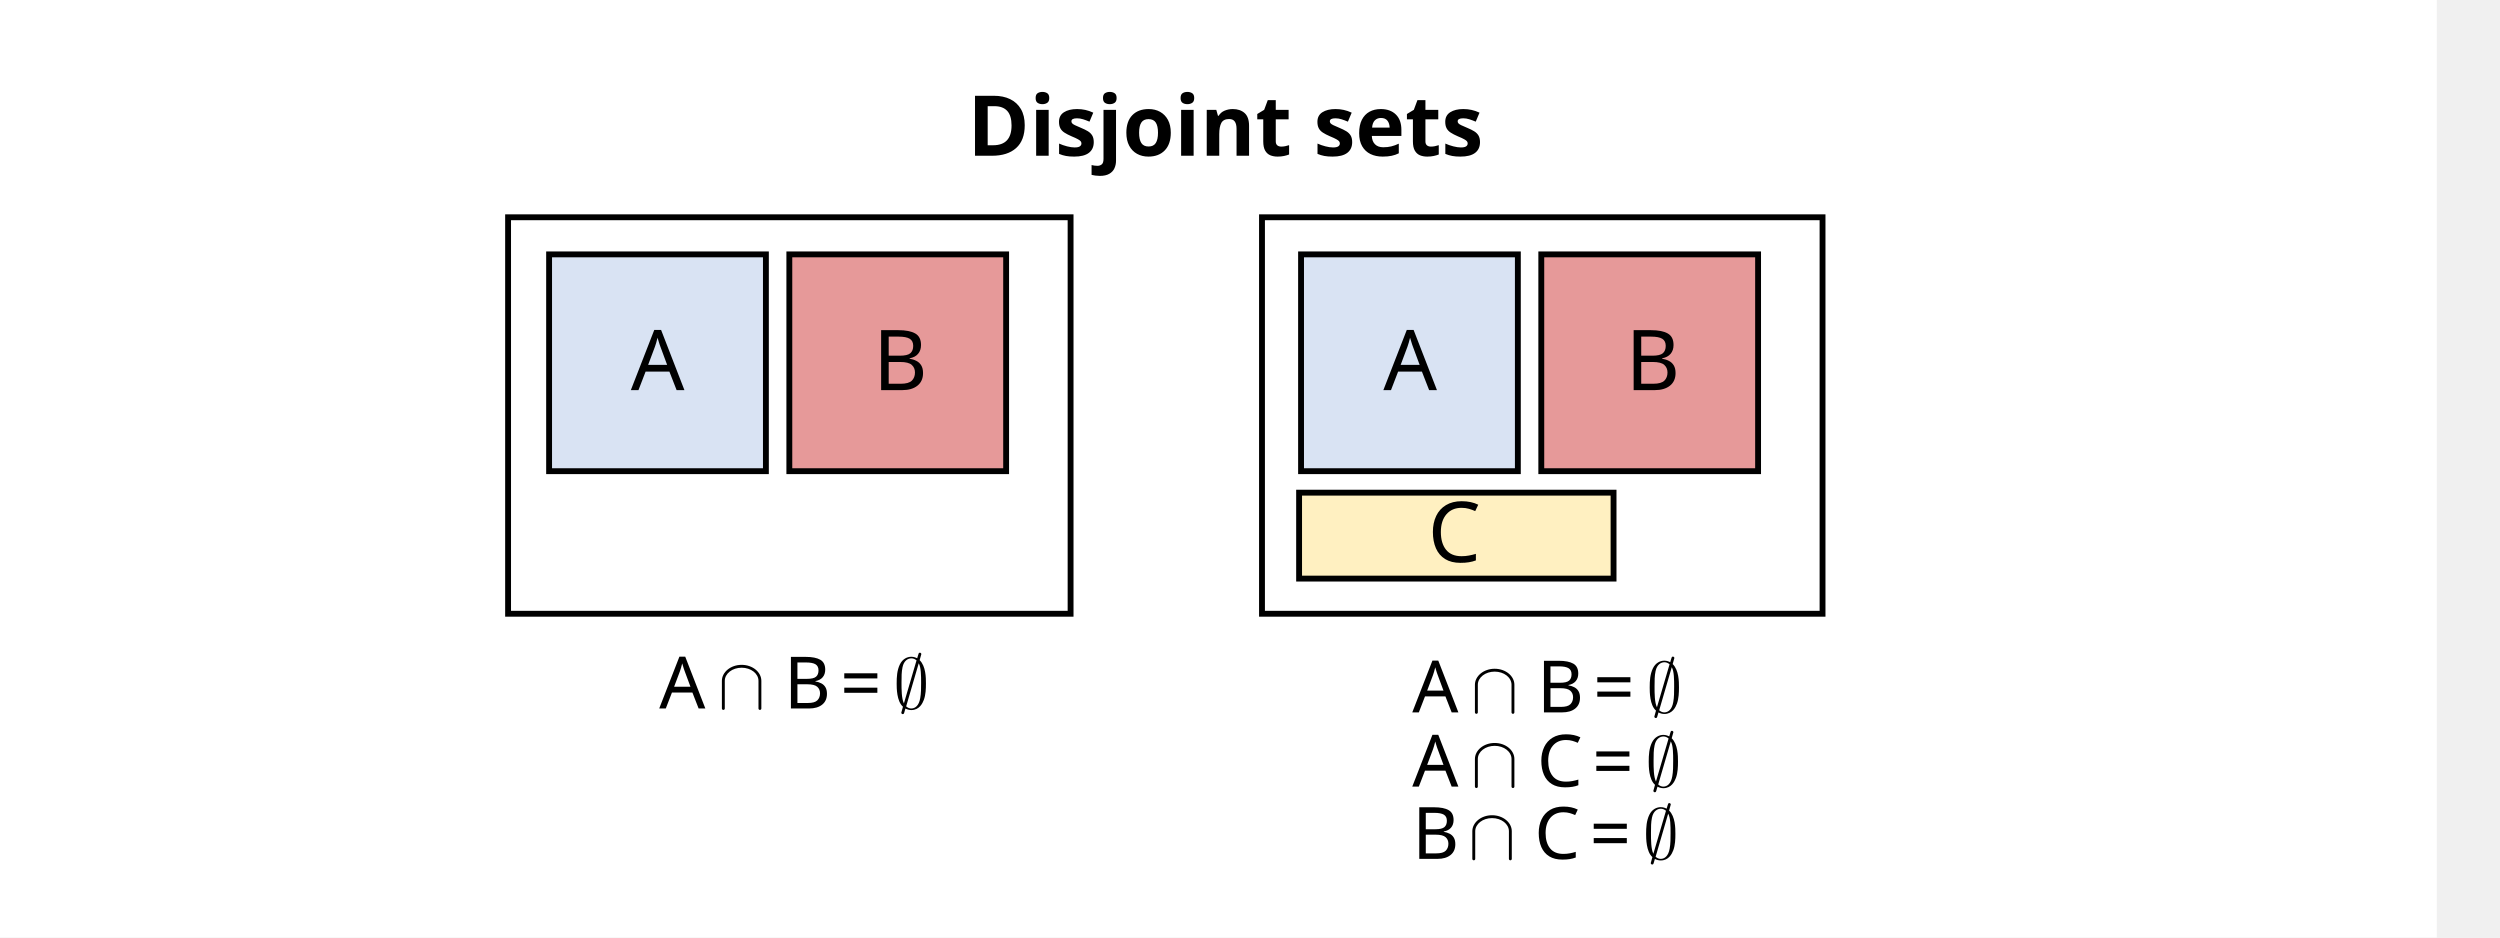
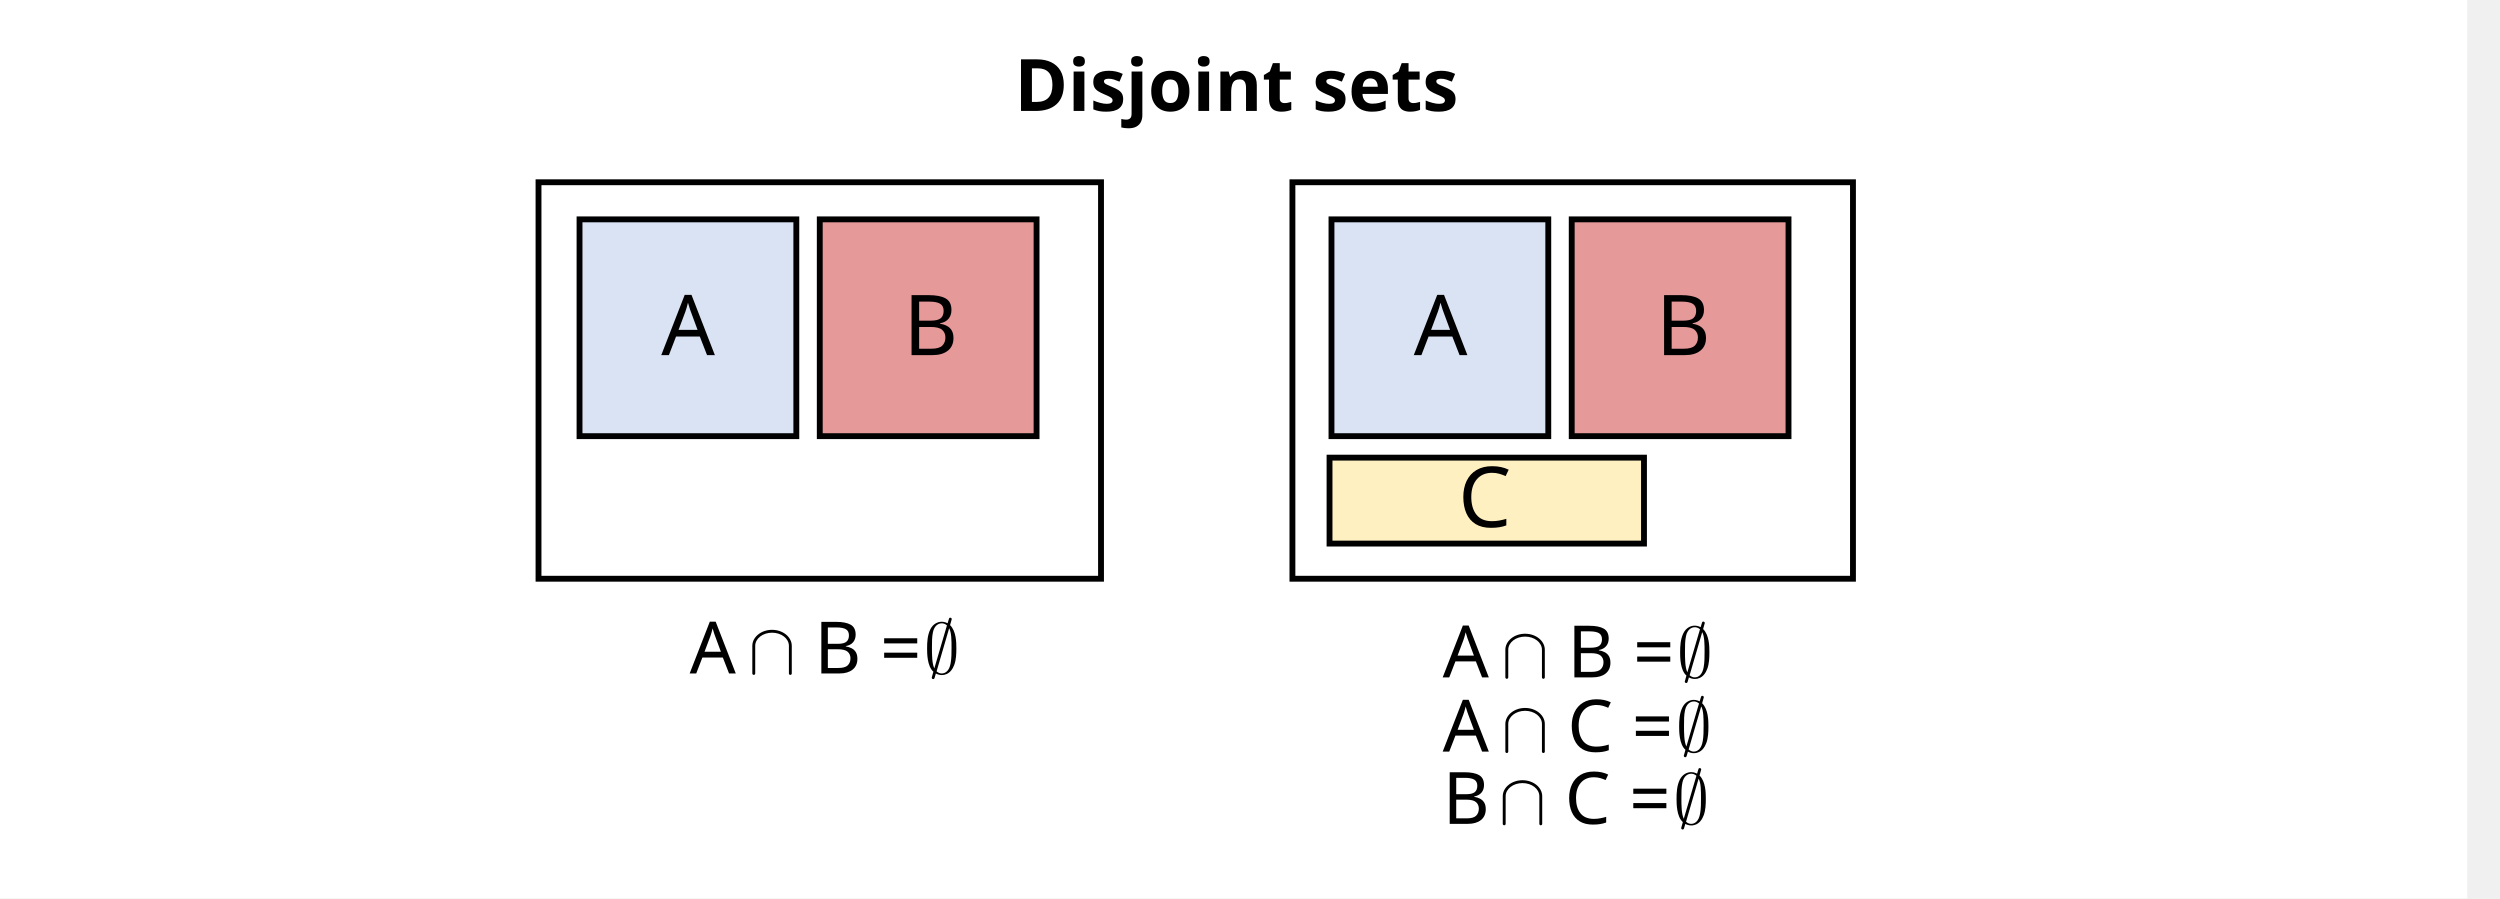
- <svg xmlns="http://www.w3.org/2000/svg" width="1280" height="480" overflow="hidden" version="1.1" id="svg85">
+ <svg xmlns="http://www.w3.org/2000/svg" width="1280" height="460" overflow="hidden" version="1.1" id="svg77">
  <defs id="defs5">
    <clipPath id="clip0">
      <rect x="0" y="0" width="1280" height="720" id="rect2" />
    </clipPath>
  </defs>
-   <g clip-path="url(#clip0)" id="g83" transform="translate(-32.35912,-113.2569)">
+   <g clip-path="url(#clip0)" id="g75" transform="translate(-16.77966,-131.1864)">
    <rect x="0" y="0" width="1280" height="720" fill="#ffffff" id="rect7" />
    <rect x="292.5" y="224.5" width="288" height="203" stroke="#000000" stroke-width="3" stroke-miterlimit="8" fill="none" id="rect9" />
-     <text font-family="Calibri, Calibri_MSFontService, sans-serif" font-weight="700" font-size="43px" transform="translate(527.692,193)" id="text11">Disjoint sets</text>
+     <text font-family="Calibri, Calibri_MSFontService, sans-serif" font-weight="700" font-size="37px" transform="translate(536.202,188)" id="text11">Disjoint sets</text>
    <text font-family="Calibri, Calibri_MSFontService, sans-serif" font-weight="400" font-size="37px" transform="translate(369.884,476)" id="text13">A</text>
    <text font-family="'Cambria Math', 'Cambria Math_MSFontService', sans-serif" font-weight="400" font-size="37px" transform="translate(391.551,476)" id="text15" />
    <text font-family="'Cambria Math', 'Cambria Math_MSFontService', sans-serif" font-weight="400" font-size="37px" transform="translate(399.717,476)" id="text17">∩</text>
-     <text font-family="Calibri, Calibri_MSFontService, sans-serif" font-weight="400" font-size="37px" transform="translate(433.717,476)" id="text19">B</text>
-     <text font-family="Calibri, Calibri_MSFontService, sans-serif" font-weight="400" font-size="37px" transform="translate(462.551,476)" id="text21">=</text>
-     <text font-family="'Cambria Math', 'Cambria Math_MSFontService', sans-serif" font-weight="400" font-size="37px" transform="translate(489.717,476)" id="text23">∅</text>
-     <rect x="678.5" y="224.5" width="287" height="203" stroke="#000000" stroke-width="3" stroke-miterlimit="8" fill="none" id="rect25" />
-     <rect x="313.5" y="243.5" width="111" height="111" stroke="#000000" stroke-width="3" stroke-miterlimit="8" fill="#b4c7e7" fill-opacity="0.502" id="rect27" />
-     <rect x="436.5" y="243.5" width="111" height="111" stroke="#000000" stroke-width="3" stroke-miterlimit="8" fill="#c00000" fill-opacity="0.4" id="rect29" />
-     <text font-family="Calibri, Calibri_MSFontService, sans-serif" font-weight="400" font-size="43px" transform="translate(355.348,313)" id="text31">A</text>
-     <text font-family="Calibri, Calibri_MSFontService, sans-serif" font-weight="400" font-size="43px" transform="translate(479.328,313)" id="text33">B</text>
-     <rect x="698.5" y="243.5" width="111" height="111" stroke="#000000" stroke-width="3" stroke-miterlimit="8" fill="#b4c7e7" fill-opacity="0.502" id="rect35" />
-     <rect x="821.5" y="243.5" width="111" height="111" stroke="#000000" stroke-width="3" stroke-miterlimit="8" fill="#c00000" fill-opacity="0.4" id="rect37" />
-     <text font-family="Calibri, Calibri_MSFontService, sans-serif" font-weight="400" font-size="43px" transform="translate(740.638,313)" id="text39">A</text>
-     <text font-family="Calibri, Calibri_MSFontService, sans-serif" font-weight="400" font-size="43px" transform="translate(864.618,313)" id="text41">B</text>
-     <rect x="697.5" y="365.5" width="161" height="44" stroke="#000000" stroke-width="3" stroke-miterlimit="8" fill="#ffd966" fill-opacity="0.4" id="rect43" />
-     <text font-family="Calibri, Calibri_MSFontService, sans-serif" font-weight="400" font-size="43px" transform="translate(763.375,401)" id="text45">C</text>
-     <text font-family="Calibri, Calibri_MSFontService, sans-serif" font-weight="400" font-size="37px" transform="translate(755.439,478)" id="text47">A</text>
-     <text font-family="'Cambria Math', 'Cambria Math_MSFontService', sans-serif" font-weight="400" font-size="37px" transform="translate(777.105,478)" id="text49" />
-     <text font-family="'Cambria Math', 'Cambria Math_MSFontService', sans-serif" font-weight="400" font-size="37px" transform="translate(785.272,478)" id="text51">∩</text>
-     <text font-family="Calibri, Calibri_MSFontService, sans-serif" font-weight="400" font-size="37px" transform="translate(819.272,478)" id="text53">B</text>
-     <text font-family="Calibri, Calibri_MSFontService, sans-serif" font-weight="400" font-size="37px" transform="translate(848.105,478)" id="text55">=</text>
-     <text font-family="'Cambria Math', 'Cambria Math_MSFontService', sans-serif" font-weight="400" font-size="37px" transform="translate(875.272,478)" id="text57">∅</text>
-     <text font-family="Calibri, Calibri_MSFontService, sans-serif" font-weight="400" font-size="37px" transform="translate(755.439,516)" id="text59">A</text>
-     <text font-family="'Cambria Math', 'Cambria Math_MSFontService', sans-serif" font-weight="400" font-size="37px" transform="translate(777.105,516)" id="text61" />
-     <text font-family="'Cambria Math', 'Cambria Math_MSFontService', sans-serif" font-weight="400" font-size="37px" transform="translate(785.272,516)" id="text63">∩</text>
-     <text font-family="Calibri, Calibri_MSFontService, sans-serif" font-weight="400" font-size="37px" transform="translate(819.272,516)" id="text65">C</text>
-     <text font-family="Calibri, Calibri_MSFontService, sans-serif" font-weight="400" font-size="37px" transform="translate(847.605,516)" id="text67">=</text>
-     <text font-family="'Cambria Math', 'Cambria Math_MSFontService', sans-serif" font-weight="400" font-size="37px" transform="translate(874.772,516)" id="text69">∅</text>
-     <text font-family="Calibri, Calibri_MSFontService, sans-serif" font-weight="400" font-size="37px" transform="translate(755.439,553)" id="text71">B</text>
-     <text font-family="'Cambria Math', 'Cambria Math_MSFontService', sans-serif" font-weight="400" font-size="37px" transform="translate(775.772,553)" id="text73" />
-     <text font-family="'Cambria Math', 'Cambria Math_MSFontService', sans-serif" font-weight="400" font-size="37px" transform="translate(783.939,553)" id="text75">∩</text>
-     <text font-family="Calibri, Calibri_MSFontService, sans-serif" font-weight="400" font-size="37px" transform="translate(817.939,553)" id="text77">C</text>
-     <text font-family="Calibri, Calibri_MSFontService, sans-serif" font-weight="400" font-size="37px" transform="translate(846.272,553)" id="text79">=</text>
-     <text font-family="'Cambria Math', 'Cambria Math_MSFontService', sans-serif" font-weight="400" font-size="37px" transform="translate(873.439,553)" id="text81">∅</text>
+     <text font-family="Calibri, Calibri_MSFontService, sans-serif" font-weight="400" font-size="37px" transform="translate(433.717,476)" id="text19">B =</text>
+     <text font-family="'Cambria Math', 'Cambria Math_MSFontService', sans-serif" font-weight="400" font-size="37px" transform="translate(489.717,476)" id="text21">∅</text>
+     <rect x="678.5" y="224.5" width="287" height="203" stroke="#000000" stroke-width="3" stroke-miterlimit="8" fill="none" id="rect23" />
+     <rect x="313.5" y="243.5" width="111" height="111" stroke="#000000" stroke-width="3" stroke-miterlimit="8" fill="#b4c7e7" fill-opacity="0.502" id="rect25" />
+     <rect x="436.5" y="243.5" width="111" height="111" stroke="#000000" stroke-width="3" stroke-miterlimit="8" fill="#c00000" fill-opacity="0.4" id="rect27" />
+     <text font-family="Calibri, Calibri_MSFontService, sans-serif" font-weight="400" font-size="43px" transform="translate(355.348,313)" id="text29">A</text>
+     <text font-family="Calibri, Calibri_MSFontService, sans-serif" font-weight="400" font-size="43px" transform="translate(479.328,313)" id="text31">B</text>
+     <rect x="698.5" y="243.5" width="111" height="111" stroke="#000000" stroke-width="3" stroke-miterlimit="8" fill="#b4c7e7" fill-opacity="0.502" id="rect33" />
+     <rect x="821.5" y="243.5" width="111" height="111" stroke="#000000" stroke-width="3" stroke-miterlimit="8" fill="#c00000" fill-opacity="0.4" id="rect35" />
+     <text font-family="Calibri, Calibri_MSFontService, sans-serif" font-weight="400" font-size="43px" transform="translate(740.638,313)" id="text37">A</text>
+     <text font-family="Calibri, Calibri_MSFontService, sans-serif" font-weight="400" font-size="43px" transform="translate(864.618,313)" id="text39">B</text>
+     <rect x="697.5" y="365.5" width="161" height="44" stroke="#000000" stroke-width="3" stroke-miterlimit="8" fill="#ffd966" fill-opacity="0.4" id="rect41" />
+     <text font-family="Calibri, Calibri_MSFontService, sans-serif" font-weight="400" font-size="43px" transform="translate(763.375,401)" id="text43">C</text>
+     <text font-family="Calibri, Calibri_MSFontService, sans-serif" font-weight="400" font-size="37px" transform="translate(755.439,478)" id="text45">A</text>
+     <text font-family="'Cambria Math', 'Cambria Math_MSFontService', sans-serif" font-weight="400" font-size="37px" transform="translate(777.105,478)" id="text47" />
+     <text font-family="'Cambria Math', 'Cambria Math_MSFontService', sans-serif" font-weight="400" font-size="37px" transform="translate(785.272,478)" id="text49">∩</text>
+     <text font-family="Calibri, Calibri_MSFontService, sans-serif" font-weight="400" font-size="37px" transform="translate(819.272,478)" id="text51">B =</text>
+     <text font-family="'Cambria Math', 'Cambria Math_MSFontService', sans-serif" font-weight="400" font-size="37px" transform="translate(875.272,478)" id="text53">∅</text>
+     <text font-family="Calibri, Calibri_MSFontService, sans-serif" font-weight="400" font-size="37px" transform="translate(755.439,516)" id="text55">A</text>
+     <text font-family="'Cambria Math', 'Cambria Math_MSFontService', sans-serif" font-weight="400" font-size="37px" transform="translate(777.105,516)" id="text57" />
+     <text font-family="'Cambria Math', 'Cambria Math_MSFontService', sans-serif" font-weight="400" font-size="37px" transform="translate(785.272,516)" id="text59">∩</text>
+     <text font-family="Calibri, Calibri_MSFontService, sans-serif" font-weight="400" font-size="37px" transform="translate(819.272,516)" id="text61">C =</text>
+     <text font-family="'Cambria Math', 'Cambria Math_MSFontService', sans-serif" font-weight="400" font-size="37px" transform="translate(874.772,516)" id="text63">∅</text>
+     <text font-family="Calibri, Calibri_MSFontService, sans-serif" font-weight="400" font-size="37px" transform="translate(755.439,553)" id="text65">B</text>
+     <text font-family="'Cambria Math', 'Cambria Math_MSFontService', sans-serif" font-weight="400" font-size="37px" transform="translate(775.772,553)" id="text67" />
+     <text font-family="'Cambria Math', 'Cambria Math_MSFontService', sans-serif" font-weight="400" font-size="37px" transform="translate(783.939,553)" id="text69">∩</text>
+     <text font-family="Calibri, Calibri_MSFontService, sans-serif" font-weight="400" font-size="37px" transform="translate(817.939,553)" id="text71">C =</text>
+     <text font-family="'Cambria Math', 'Cambria Math_MSFontService', sans-serif" font-weight="400" font-size="37px" transform="translate(873.439,553)" id="text73">∅</text>
  </g>
</svg>
